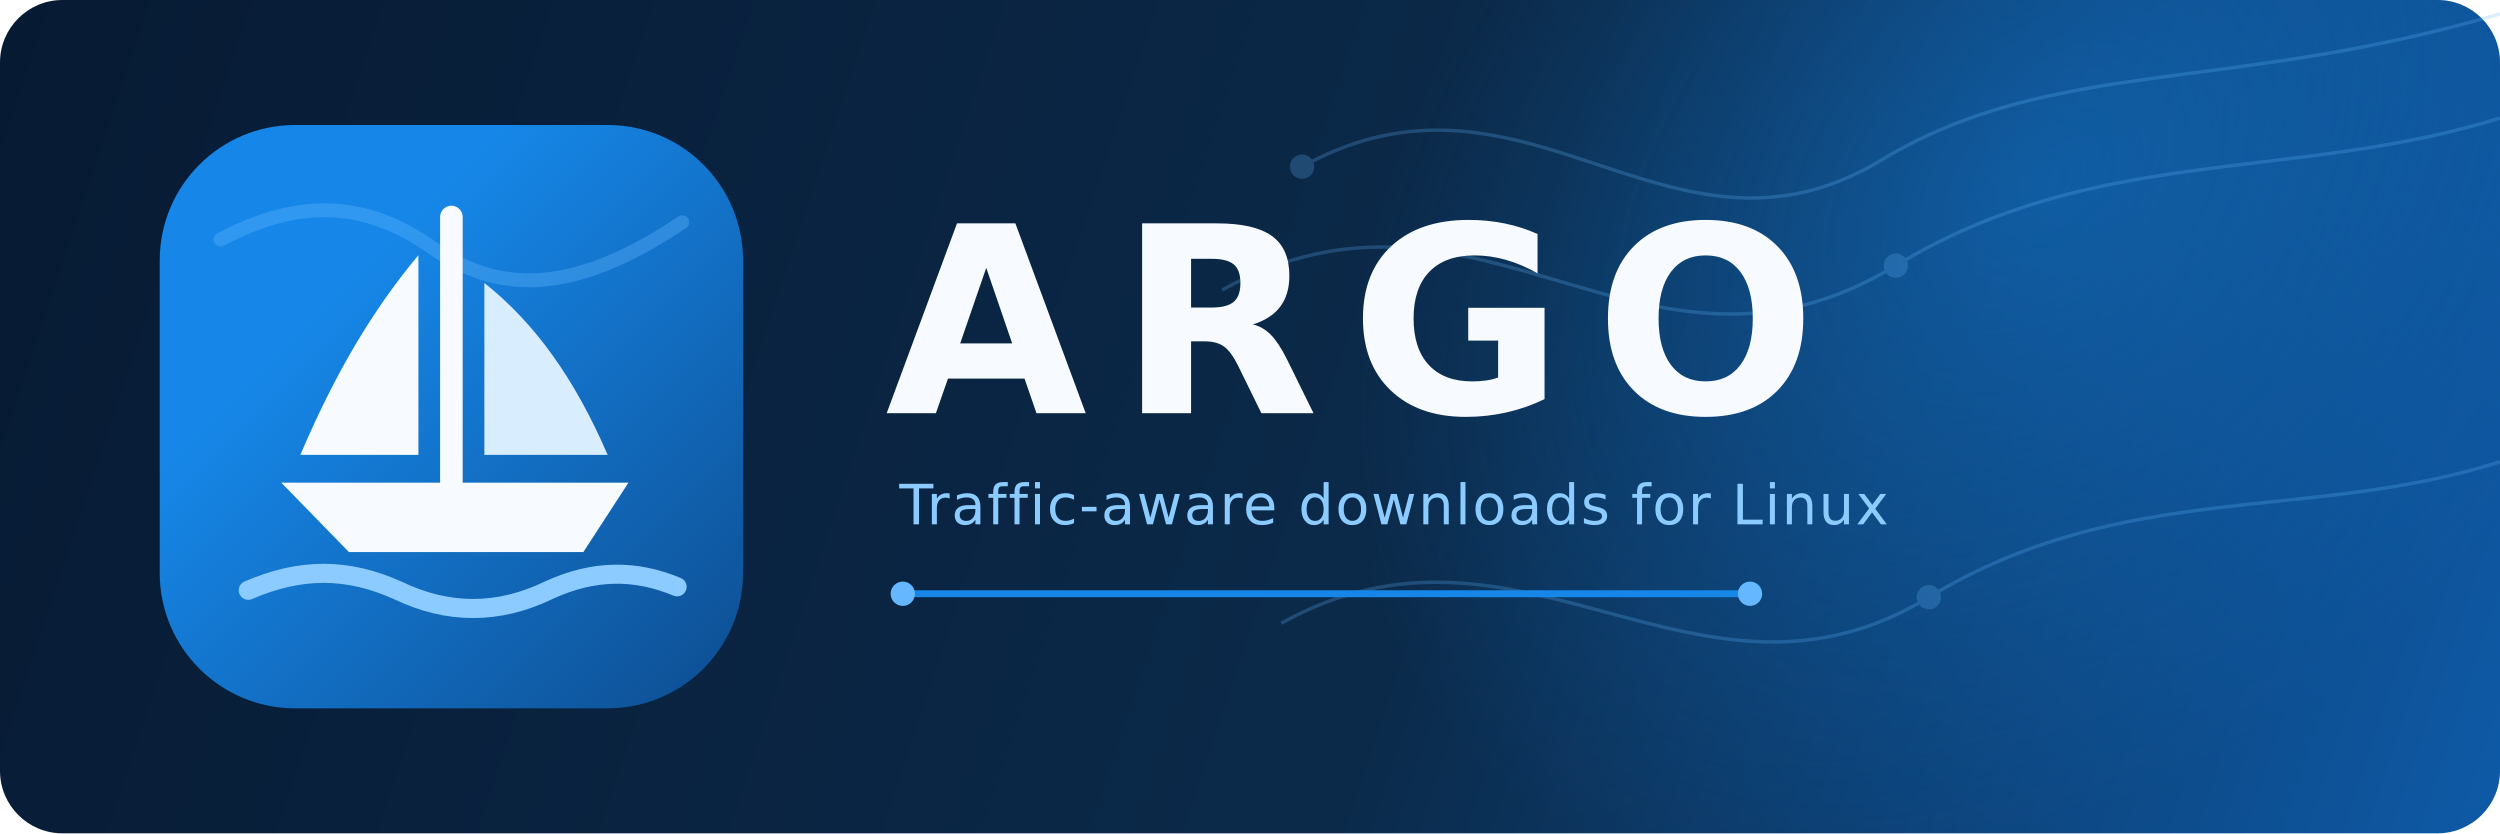
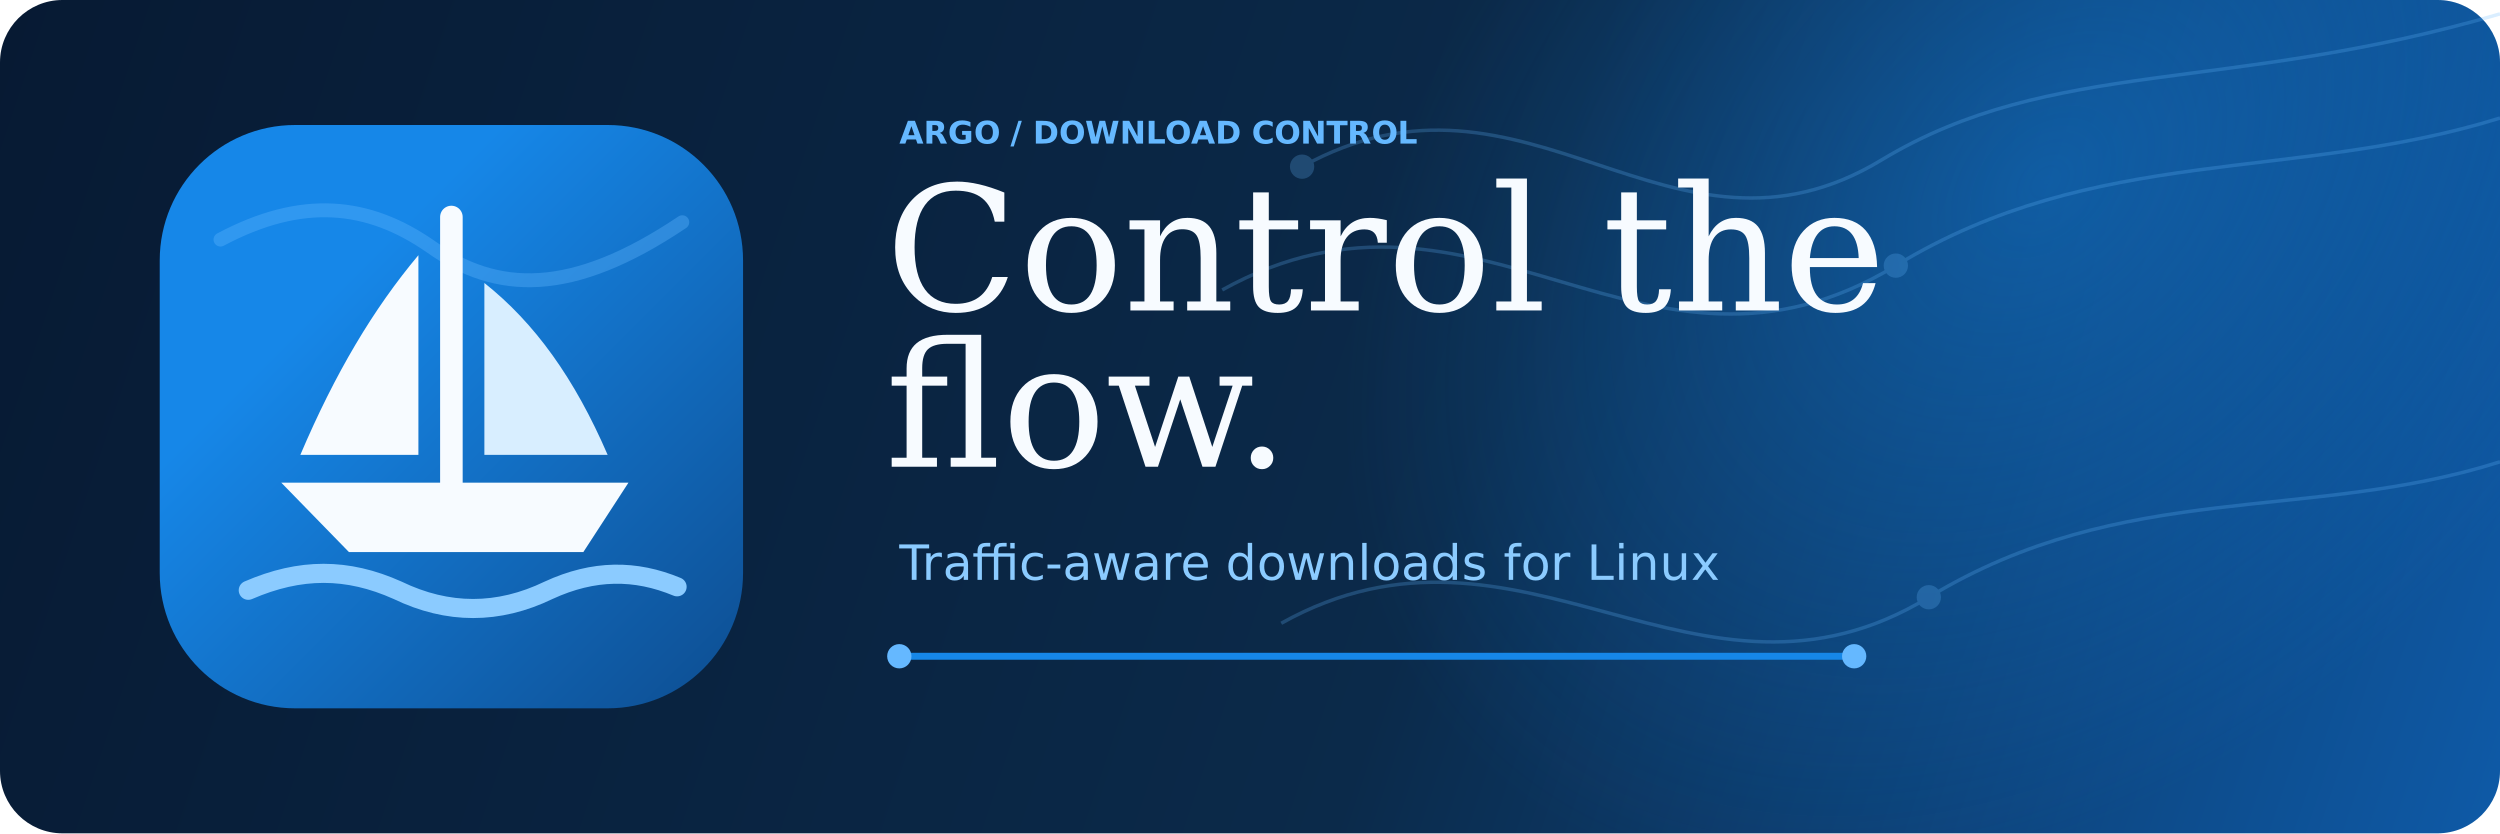
<svg xmlns="http://www.w3.org/2000/svg" width="1440" height="480" viewBox="0 0 1440 480" role="img" aria-labelledby="title description">
  <defs>
    <linearGradient id="argo-banner-background" x1="0" y1="0" x2="1440" y2="480" gradientUnits="userSpaceOnUse">
      <stop stop-color="#071A33" />
      <stop offset=".58" stop-color="#0B2A4A" />
      <stop offset="1" stop-color="#0E5AA7" />
    </linearGradient>
    <linearGradient id="argo-banner-mark" x1="108" y1="88" x2="412" y2="392" gradientUnits="userSpaceOnUse">
      <stop stop-color="#1687E8" />
      <stop offset="1" stop-color="#0B3D78" />
    </linearGradient>
    <radialGradient id="argo-banner-glow" cx="0" cy="0" r="1" gradientTransform="translate(1180 104) rotate(135) scale(470 330)" gradientUnits="userSpaceOnUse">
      <stop stop-color="#1687E8" stop-opacity=".42" />
      <stop offset="1" stop-color="#1687E8" stop-opacity="0" />
    </radialGradient>
+     <g>
+       <g id="banner-label-glyph-0">
+         <path d="M 9.609 -2.391 L 4.328 -2.391 L 3.484 0 L 0.094 0 L 4.953 -13.125 L 8.984 -13.125 L 13.844 0 L 10.438 0 Z M 5.172 -4.828 L 8.766 -4.828 L 6.969 -10.047 Z M 5.172 -4.828 " />
+       </g>
+       <g id="banner-label-glyph-1">
+         <path d="M 6.453 -7.297 C 7.172 -7.297 7.68 -7.426 7.984 -7.688 C 8.297 -7.957 8.453 -8.395 8.453 -9 C 8.453 -9.594 8.297 -10.02 7.984 -10.281 C 7.68 -10.539 7.172 -10.672 6.453 -10.672 L 5.031 -10.672 L 5.031 -7.297 Z M 5.031 -4.969 L 5.031 0 L 1.656 0 L 1.656 -13.125 L 6.828 -13.125 C 8.547 -13.125 9.805 -12.832 10.609 -12.25 C 11.422 -11.664 11.828 -10.75 11.828 -9.5 C 11.828 -8.633 11.617 -7.922 11.203 -7.359 C 10.785 -6.805 10.156 -6.398 9.312 -6.141 C 9.77 -6.035 10.18 -5.797 10.547 -5.422 C 10.91 -5.047 11.281 -4.484 11.656 -3.734 L 13.5 0 L 9.891 0 L 8.297 -3.266 C 7.973 -3.922 7.645 -4.367 7.312 -4.609 C 6.988 -4.848 6.551 -4.969 6 -4.969 Z M 5.031 -4.969 " />
+       </g>
+       <g id="banner-label-glyph-2">
+         <path d="M 13.453 -0.969 C 12.609 -0.562 11.727 -0.254 10.812 -0.047 C 9.906 0.148 8.969 0.25 8 0.25 C 5.82 0.25 4.094 -0.359 2.812 -1.578 C 1.531 -2.797 0.891 -4.453 0.891 -6.547 C 0.891 -8.66 1.539 -10.32 2.844 -11.531 C 4.145 -12.75 5.926 -13.359 8.188 -13.359 C 9.062 -13.359 9.898 -13.273 10.703 -13.109 C 11.504 -12.953 12.258 -12.711 12.969 -12.391 L 12.969 -9.672 C 12.227 -10.086 11.492 -10.395 10.766 -10.594 C 10.047 -10.801 9.328 -10.906 8.609 -10.906 C 7.254 -10.906 6.211 -10.531 5.484 -9.781 C 4.754 -9.031 4.391 -7.953 4.391 -6.547 C 4.391 -5.16 4.738 -4.086 5.438 -3.328 C 6.145 -2.578 7.148 -2.203 8.453 -2.203 C 8.797 -2.203 9.117 -2.223 9.422 -2.266 C 9.723 -2.305 9.992 -2.375 10.234 -2.469 L 10.234 -5.016 L 8.172 -5.016 L 8.172 -7.281 L 13.453 -7.281 Z M 13.453 -0.969 " />
+       </g>
+       <g id="banner-label-glyph-3">
+         <path d="M 7.641 -10.906 C 6.609 -10.906 5.805 -10.523 5.234 -9.766 C 4.672 -9.004 4.391 -7.93 4.391 -6.547 C 4.391 -5.172 4.672 -4.102 5.234 -3.344 C 5.805 -2.582 6.609 -2.203 7.641 -2.203 C 8.68 -2.203 9.484 -2.582 10.047 -3.344 C 10.617 -4.102 10.906 -5.172 10.906 -6.547 C 10.906 -7.93 10.617 -9.004 10.047 -9.766 C 9.484 -10.523 8.68 -10.906 7.641 -10.906 Z M 7.641 -13.359 C 9.754 -13.359 11.406 -12.754 12.594 -11.547 C 13.789 -10.336 14.391 -8.672 14.391 -6.547 C 14.391 -4.422 13.789 -2.754 12.594 -1.547 C 11.406 -0.348 9.754 0.25 7.641 0.25 C 5.535 0.25 3.883 -0.348 2.688 -1.547 C 1.488 -2.754 0.891 -4.422 0.891 -6.547 C 0.891 -8.672 1.488 -10.336 2.688 -11.547 C 3.883 -12.754 5.535 -13.359 7.641 -13.359 Z M 7.641 -13.359 " />
+       </g>
+       <g id="banner-label-glyph-4">
+ </g>
+       <g id="banner-label-glyph-5">
+         <path d="M 4.625 -13.125 L 6.578 -13.125 L 1.938 1.672 L 0 1.672 Z M 4.625 -13.125 " />
+       </g>
+       <g id="banner-label-glyph-6">
+         <path d="M 5.031 -10.562 L 5.031 -2.562 L 6.25 -2.562 C 7.633 -2.562 8.691 -2.898 9.422 -3.578 C 10.148 -4.266 10.516 -5.266 10.516 -6.578 C 10.516 -7.879 10.148 -8.867 9.422 -9.547 C 8.691 -10.223 7.633 -10.562 6.25 -10.562 Z M 1.656 -13.125 L 5.219 -13.125 C 7.207 -13.125 8.691 -12.977 9.672 -12.688 C 10.648 -12.406 11.488 -11.926 12.188 -11.25 C 12.801 -10.656 13.254 -9.973 13.547 -9.203 C 13.848 -8.43 14 -7.555 14 -6.578 C 14 -5.586 13.848 -4.703 13.547 -3.922 C 13.254 -3.148 12.801 -2.469 12.188 -1.875 C 11.477 -1.195 10.629 -0.711 9.641 -0.422 C 8.66 -0.141 7.188 0 5.219 0 L 1.656 0 Z M 1.656 -13.125 " />
+       </g>
+       <g id="banner-label-glyph-7">
+         <path d="M 0.531 -13.125 L 3.781 -13.125 L 6.047 -3.594 L 8.297 -13.125 L 11.562 -13.125 L 13.812 -3.594 L 16.078 -13.125 L 19.297 -13.125 L 16.203 0 L 12.297 0 L 9.922 -9.969 L 7.562 0 L 3.656 0 Z M 0.531 -13.125 " />
+       </g>
+       <g id="banner-label-glyph-8">
+         <path d="M 1.656 -13.125 L 5.438 -13.125 L 10.203 -4.125 L 10.203 -13.125 L 13.406 -13.125 L 13.406 0 L 9.641 0 L 4.859 -9 L 4.859 0 L 1.656 0 Z M 1.656 -13.125 " />
+       </g>
+       <g id="banner-label-glyph-9">
+         <path d="M 1.656 -13.125 L 5.031 -13.125 L 5.031 -2.562 L 10.984 -2.562 L 10.984 0 L 1.656 0 Z M 1.656 -13.125 " />
+       </g>
+       <g id="banner-label-glyph-10">
+         <path d="M 12.062 -0.719 C 11.438 -0.395 10.785 -0.156 10.109 0 C 9.441 0.164 8.738 0.25 8 0.25 C 5.82 0.25 4.094 -0.359 2.812 -1.578 C 1.531 -2.797 0.891 -4.453 0.891 -6.547 C 0.891 -8.641 1.531 -10.297 2.812 -11.516 C 4.094 -12.742 5.82 -13.359 8 -13.359 C 8.738 -13.359 9.441 -13.273 10.109 -13.109 C 10.785 -12.953 11.438 -12.711 12.062 -12.391 L 12.062 -9.672 C 11.438 -10.098 10.816 -10.41 10.203 -10.609 C 9.598 -10.805 8.957 -10.906 8.281 -10.906 C 7.07 -10.906 6.117 -10.52 5.422 -9.75 C 4.734 -8.977 4.391 -7.91 4.391 -6.547 C 4.391 -5.191 4.734 -4.129 5.422 -3.359 C 6.117 -2.586 7.07 -2.203 8.281 -2.203 C 8.957 -2.203 9.598 -2.301 10.203 -2.5 C 10.816 -2.695 11.438 -3.008 12.062 -3.438 Z M 12.062 -0.719 " />
+       </g>
+       <g id="banner-label-glyph-11">
+         <path d="M 0.094 -13.125 L 12.188 -13.125 L 12.188 -10.562 L 7.828 -10.562 L 7.828 0 L 4.453 0 L 4.453 -10.562 L 0.094 -10.562 Z M 0.094 -13.125 " />
+       </g>
+     </g>
+     <g>
+       <g id="banner-control-glyph-0">
+         <path d="M 70.516 -19.281 C 68.359 -12.477 64.75 -7.328 59.688 -3.828 C 54.625 -0.328 48.223 1.422 40.484 1.422 C 35.723 1.422 31.305 0.609 27.234 -1.016 C 23.172 -2.648 19.562 -5.047 16.406 -8.203 C 12.758 -11.848 10.047 -15.988 8.266 -20.625 C 6.492 -25.27 5.609 -30.52 5.609 -36.375 C 5.609 -47.707 8.879 -56.848 15.422 -63.797 C 21.973 -70.742 30.602 -74.219 41.312 -74.219 C 45.281 -74.219 49.508 -73.695 54 -72.656 C 58.5 -71.613 63.332 -70.035 68.5 -67.922 L 68.5 -51.125 L 62.984 -51.125 C 61.785 -57.238 59.367 -61.742 55.734 -64.641 C 52.109 -67.547 47.023 -69 40.484 -69 C 32.703 -69 26.805 -66.238 22.797 -60.719 C 18.797 -55.195 16.797 -47.082 16.797 -36.375 C 16.797 -25.695 18.797 -17.598 22.797 -12.078 C 26.805 -6.566 32.703 -3.812 40.484 -3.812 C 45.922 -3.812 50.395 -5.102 53.906 -7.688 C 57.426 -10.281 59.969 -14.145 61.531 -19.281 Z M 70.516 -19.281 " />
+       </g>
+       <g id="banner-control-glyph-1">
+         <path d="M 30.078 -3.422 C 34.898 -3.422 38.535 -5.32 40.984 -9.125 C 43.441 -12.938 44.672 -18.555 44.672 -25.984 C 44.672 -33.398 43.441 -39.004 40.984 -42.797 C 38.535 -46.586 34.898 -48.484 30.078 -48.484 C 25.266 -48.484 21.629 -46.586 19.172 -42.797 C 16.711 -39.004 15.484 -33.398 15.484 -25.984 C 15.484 -18.555 16.719 -12.938 19.188 -9.125 C 21.664 -5.32 25.297 -3.422 30.078 -3.422 Z M 30.078 1.422 C 22.523 1.422 16.453 -1.078 11.859 -6.078 C 7.273 -11.078 4.984 -17.711 4.984 -25.984 C 4.984 -34.242 7.27 -40.863 11.844 -45.844 C 16.414 -50.832 22.492 -53.328 30.078 -53.328 C 37.66 -53.328 43.738 -50.832 48.312 -45.844 C 52.883 -40.863 55.172 -34.242 55.172 -25.984 C 55.172 -17.711 52.883 -11.078 48.312 -6.078 C 43.738 -1.078 37.66 1.422 30.078 1.422 Z M 30.078 1.422 " />
+       </g>
+       <g id="banner-control-glyph-2">
+         <path d="M 4.109 0 L 4.109 -5.172 L 12.203 -5.172 L 12.203 -46.688 L 3.609 -46.688 L 3.609 -51.906 L 21.188 -51.906 L 21.188 -42.672 C 22.852 -46.191 25.008 -48.848 27.656 -50.641 C 30.312 -52.43 33.398 -53.328 36.922 -53.328 C 42.648 -53.328 46.863 -51.68 49.562 -48.391 C 52.258 -45.098 53.609 -39.973 53.609 -33.016 L 53.609 -5.172 L 61.625 -5.172 L 61.625 0 L 36.812 0 L 36.812 -5.172 L 44.578 -5.172 L 44.578 -30.172 C 44.578 -36.523 43.797 -40.879 42.234 -43.234 C 40.672 -45.598 37.922 -46.781 33.984 -46.781 C 29.816 -46.781 26.641 -45.254 24.453 -42.203 C 22.273 -39.16 21.188 -34.727 21.188 -28.906 L 21.188 -5.172 L 29 -5.172 L 29 0 Z M 4.109 0 " />
+       </g>
+       <g id="banner-control-glyph-3">
+         <path d="M 10.797 -46.688 L 2.875 -46.688 L 2.875 -51.906 L 10.797 -51.906 L 10.797 -68.016 L 19.828 -68.016 L 19.828 -51.906 L 36.719 -51.906 L 36.719 -46.688 L 19.828 -46.688 L 19.828 -13.719 C 19.828 -9.32 20.25 -6.504 21.094 -5.266 C 21.938 -4.035 23.5 -3.422 25.781 -3.422 C 28.125 -3.422 29.832 -4.109 30.906 -5.484 C 31.977 -6.867 32.551 -9.109 32.625 -12.203 L 39.406 -12.203 C 39.145 -7.484 37.859 -4.031 35.547 -1.844 C 33.234 0.332 29.719 1.422 25 1.422 C 19.82 1.422 16.16 0.273 14.016 -2.016 C 11.867 -4.316 10.797 -8.219 10.797 -13.719 Z M 10.797 -46.688 " />
+       </g>
+       <g id="banner-control-glyph-4">
+         <path d="M 47.797 -52 L 47.797 -39.016 L 42.625 -39.016 C 42.469 -41.586 41.754 -43.508 40.484 -44.781 C 39.211 -46.051 37.352 -46.688 34.906 -46.688 C 30.477 -46.688 27.082 -45.156 24.719 -42.094 C 22.363 -39.031 21.188 -34.633 21.188 -28.906 L 21.188 -5.172 L 31.594 -5.172 L 31.594 0 L 4.109 0 L 4.109 -5.172 L 12.203 -5.172 L 12.203 -46.781 L 3.609 -46.781 L 3.609 -51.906 L 21.188 -51.906 L 21.188 -42.672 C 22.945 -46.285 25.207 -48.961 27.969 -50.703 C 30.738 -52.453 34.113 -53.328 38.094 -53.328 C 39.551 -53.328 41.086 -53.211 42.703 -52.984 C 44.316 -52.754 46.016 -52.426 47.797 -52 Z M 47.797 -52 " />
+       </g>
+       <g id="banner-control-glyph-5">
+         <path d="M 20.516 -5.172 L 29 -5.172 L 29 0 L 2.875 0 L 2.875 -5.172 L 11.531 -5.172 L 11.531 -70.797 L 2.875 -70.797 L 2.875 -75.984 L 20.516 -75.984 Z M 20.516 -5.172 " />
+       </g>
+       <g id="banner-control-glyph-6">
+ </g>
+       <g id="banner-control-glyph-7">
+         <path d="M 4.109 0 L 4.109 -5.172 L 12.203 -5.172 L 12.203 -70.797 L 3.609 -70.797 L 3.609 -75.984 L 21.188 -75.984 L 21.188 -42.672 C 22.852 -46.191 25.008 -48.848 27.656 -50.641 C 30.312 -52.43 33.398 -53.328 36.922 -53.328 C 42.648 -53.328 46.863 -51.68 49.562 -48.391 C 52.258 -45.098 53.609 -39.973 53.609 -33.016 L 53.609 -5.172 L 61.625 -5.172 L 61.625 0 L 36.812 0 L 36.812 -5.172 L 44.578 -5.172 L 44.578 -30.172 C 44.578 -36.523 43.801 -40.863 42.25 -43.188 C 40.707 -45.52 37.953 -46.688 33.984 -46.688 C 29.816 -46.688 26.641 -45.172 24.453 -42.141 C 22.273 -39.109 21.188 -34.695 21.188 -28.906 L 21.188 -5.172 L 29 -5.172 L 29 0 Z M 4.109 0 " />
+       </g>
+       <g id="banner-control-glyph-8">
+         <path d="M 54.203 -25 L 15.484 -25 L 15.484 -24.609 C 15.484 -17.609 16.801 -12.328 19.438 -8.766 C 22.07 -5.203 25.961 -3.422 31.109 -3.422 C 35.047 -3.422 38.273 -4.453 40.797 -6.516 C 43.316 -8.586 45.082 -11.656 46.094 -15.719 L 53.328 -15.719 C 51.891 -10.02 49.238 -5.738 45.375 -2.875 C 41.52 -0.008 36.453 1.422 30.172 1.422 C 22.586 1.422 16.492 -1.078 11.891 -6.078 C 7.285 -11.078 4.984 -17.711 4.984 -25.984 C 4.984 -34.18 7.242 -40.785 11.766 -45.797 C 16.297 -50.816 22.238 -53.328 29.594 -53.328 C 37.438 -53.328 43.457 -50.906 47.656 -46.062 C 51.852 -41.227 54.035 -34.207 54.203 -25 Z M 43.609 -30.172 C 43.41 -36.234 42.129 -40.801 39.766 -43.875 C 37.41 -46.945 34.02 -48.484 29.594 -48.484 C 25.457 -48.484 22.203 -46.938 19.828 -43.844 C 17.453 -40.75 16.004 -36.191 15.484 -30.172 Z M 43.609 -30.172 " />
+       </g>
+     </g>
+     <g>
+       <g id="banner-flow-glyph-0">
+         <path d="M 35.797 -75.984 L 55.172 -75.984 L 55.172 -5.172 L 63.719 -5.172 L 63.719 0 L 37.594 0 L 37.594 -5.172 L 46.188 -5.172 L 46.188 -70.797 L 35.688 -70.797 C 30.383 -70.797 26.641 -69.738 24.453 -67.625 C 22.273 -65.508 21.188 -61.895 21.188 -56.781 L 21.188 -51.906 L 35.594 -51.906 L 35.594 -46.688 L 21.188 -46.688 L 21.188 -5.172 L 29.688 -5.172 L 29.688 0 L 3.609 0 L 3.609 -5.172 L 12.203 -5.172 L 12.203 -46.688 L 3.609 -46.688 L 3.609 -51.906 L 12.203 -51.906 L 12.203 -56.594 C 12.203 -63.133 14.145 -68 18.031 -71.188 C 21.926 -74.383 27.848 -75.984 35.797 -75.984 Z M 35.797 -75.984 " />
+       </g>
+       <g id="banner-flow-glyph-1">
+         <path d="M 30.078 -3.422 C 34.898 -3.422 38.535 -5.32 40.984 -9.125 C 43.441 -12.938 44.672 -18.555 44.672 -25.984 C 44.672 -33.398 43.441 -39.004 40.984 -42.797 C 38.535 -46.586 34.898 -48.484 30.078 -48.484 C 25.266 -48.484 21.629 -46.586 19.172 -42.797 C 16.711 -39.004 15.484 -33.398 15.484 -25.984 C 15.484 -18.555 16.719 -12.938 19.188 -9.125 C 21.664 -5.32 25.297 -3.422 30.078 -3.422 Z M 30.078 1.422 C 22.523 1.422 16.453 -1.078 11.859 -6.078 C 7.273 -11.078 4.984 -17.711 4.984 -25.984 C 4.984 -34.242 7.27 -40.863 11.844 -45.844 C 16.414 -50.832 22.492 -53.328 30.078 -53.328 C 37.66 -53.328 43.738 -50.832 48.312 -45.844 C 52.883 -40.863 55.172 -34.242 55.172 -25.984 C 55.172 -17.711 52.883 -11.078 48.312 -6.078 C 43.738 -1.078 37.66 1.422 30.078 1.422 Z M 30.078 1.422 " />
+       </g>
+       <g id="banner-flow-glyph-2">
+         <path d="M 48 -51.906 L 61.281 -11.375 L 73 -46.688 L 65.484 -46.688 L 65.484 -51.906 L 84.281 -51.906 L 84.281 -46.688 L 78.516 -46.688 L 63.094 0 L 55.609 0 L 42.828 -38.812 L 29.984 0 L 22.797 0 L 7.422 -46.688 L 1.609 -46.688 L 1.609 -51.906 L 25.094 -51.906 L 25.094 -46.688 L 16.703 -46.688 L 28.328 -11.375 L 41.703 -51.906 Z M 48 -51.906 " />
+       </g>
+       <g id="banner-flow-glyph-3">
+         <path d="M 9.422 -5.078 C 9.422 -6.898 10.039 -8.445 11.281 -9.719 C 12.52 -10.988 14.066 -11.625 15.922 -11.625 C 17.711 -11.625 19.238 -10.988 20.5 -9.719 C 21.77 -8.445 22.406 -6.898 22.406 -5.078 C 22.406 -3.285 21.77 -1.754 20.5 -0.484 C 19.238 0.785 17.711 1.422 15.922 1.422 C 14.066 1.422 12.52 0.797 11.281 -0.453 C 10.039 -1.711 9.422 -3.254 9.422 -5.078 Z M 9.422 -5.078 " />
+       </g>
+     </g>
+     <g>
+       <g id="banner-tagline-glyph-0">
+         <path d="M -0.078 -20.406 L 17.188 -20.406 L 17.188 -18.094 L 9.938 -18.094 L 9.938 0 L 7.172 0 L 7.172 -18.094 L -0.078 -18.094 Z M -0.078 -20.406 " />
+       </g>
+       <g id="banner-tagline-glyph-1">
+         <path d="M 11.516 -12.969 C 11.234 -13.125 10.926 -13.238 10.594 -13.312 C 10.258 -13.395 9.891 -13.438 9.484 -13.438 C 8.066 -13.438 6.977 -12.973 6.219 -12.047 C 5.457 -11.129 5.078 -9.801 5.078 -8.062 L 5.078 0 L 2.547 0 L 2.547 -15.312 L 5.078 -15.312 L 5.078 -12.938 C 5.598 -13.863 6.281 -14.551 7.125 -15 C 7.977 -15.457 9.016 -15.688 10.234 -15.688 C 10.398 -15.688 10.586 -15.672 10.797 -15.641 C 11.004 -15.617 11.238 -15.586 11.5 -15.547 Z M 11.516 -12.969 " />
+       </g>
+       <g id="banner-tagline-glyph-2">
+         <path d="M 9.594 -7.703 C 7.562 -7.703 6.156 -7.469 5.375 -7 C 4.594 -6.531 4.203 -5.738 4.203 -4.625 C 4.203 -3.727 4.492 -3.016 5.078 -2.484 C 5.672 -1.961 6.473 -1.703 7.484 -1.703 C 8.879 -1.703 9.992 -2.195 10.828 -3.188 C 11.672 -4.176 12.094 -5.492 12.094 -7.141 L 12.094 -7.703 Z M 14.609 -8.734 L 14.609 0 L 12.094 0 L 12.094 -2.328 C 11.52 -1.398 10.805 -0.711 9.953 -0.266 C 9.098 0.172 8.051 0.391 6.812 0.391 C 5.238 0.391 3.988 -0.047 3.062 -0.922 C 2.145 -1.805 1.688 -2.984 1.688 -4.453 C 1.688 -6.18 2.258 -7.484 3.406 -8.359 C 4.562 -9.234 6.285 -9.672 8.578 -9.672 L 12.094 -9.672 L 12.094 -9.906 C 12.094 -11.07 11.711 -11.969 10.953 -12.594 C 10.191 -13.227 9.125 -13.547 7.75 -13.547 C 6.875 -13.547 6.02 -13.441 5.188 -13.234 C 4.363 -13.023 3.566 -12.711 2.797 -12.297 L 2.797 -14.609 C 3.723 -14.973 4.617 -15.242 5.484 -15.422 C 6.348 -15.598 7.191 -15.688 8.016 -15.688 C 10.223 -15.688 11.875 -15.109 12.969 -13.953 C 14.062 -12.805 14.609 -11.066 14.609 -8.734 Z M 14.609 -8.734 " />
+       </g>
+       <g id="banner-tagline-glyph-3">
+         <path d="M 10.391 -21.281 L 10.391 -19.188 L 7.984 -19.188 C 7.078 -19.188 6.445 -19.004 6.094 -18.641 C 5.75 -18.273 5.578 -17.617 5.578 -16.672 L 5.578 -15.312 L 12.484 -15.312 L 12.484 -16.375 C 12.484 -18.082 12.879 -19.32 13.672 -20.094 C 13.93 -20.352 14.238 -20.566 14.594 -20.734 C 15.301 -21.098 16.254 -21.281 17.453 -21.281 L 19.828 -21.281 L 19.828 -19.188 L 17.422 -19.188 C 16.516 -19.188 15.883 -19.004 15.531 -18.641 C 15.188 -18.273 15.016 -17.617 15.016 -16.672 L 15.016 -15.312 L 24.453 -15.312 L 24.453 0 L 21.922 0 L 21.922 -13.359 L 15.016 -13.359 L 15.016 0 L 12.484 0 L 12.484 -13.359 L 5.578 -13.359 L 5.578 0 L 3.047 0 L 3.047 -13.359 L 0.641 -13.359 L 0.641 -15.312 L 3.047 -15.312 L 3.047 -16.375 C 3.047 -18.082 3.441 -19.328 4.234 -20.109 C 5.023 -20.891 6.285 -21.281 8.016 -21.281 Z M 21.922 -21.25 L 24.453 -21.25 L 24.453 -18.062 L 21.922 -18.062 Z M 21.922 -21.25 " />
+       </g>
+       <g id="banner-tagline-glyph-4">
+         <path d="M 13.656 -14.719 L 13.656 -12.375 C 12.945 -12.77 12.234 -13.062 11.516 -13.25 C 10.805 -13.445 10.086 -13.547 9.359 -13.547 C 7.723 -13.547 6.453 -13.031 5.547 -12 C 4.648 -10.969 4.203 -9.516 4.203 -7.641 C 4.203 -5.773 4.648 -4.32 5.547 -3.281 C 6.453 -2.25 7.723 -1.734 9.359 -1.734 C 10.086 -1.734 10.805 -1.832 11.516 -2.031 C 12.234 -2.227 12.945 -2.52 13.656 -2.906 L 13.656 -0.594 C 12.957 -0.258 12.227 -0.016 11.469 0.141 C 10.719 0.305 9.922 0.391 9.078 0.391 C 6.773 0.391 4.941 -0.332 3.578 -1.781 C 2.223 -3.227 1.547 -5.18 1.547 -7.641 C 1.547 -10.141 2.227 -12.102 3.594 -13.531 C 4.969 -14.969 6.852 -15.688 9.25 -15.688 C 10.02 -15.688 10.773 -15.602 11.516 -15.438 C 12.254 -15.281 12.969 -15.039 13.656 -14.719 Z M 13.656 -14.719 " />
+       </g>
+       <g id="banner-tagline-glyph-5">
+         <path d="M 1.375 -8.797 L 8.734 -8.797 L 8.734 -6.547 L 1.375 -6.547 Z M 1.375 -8.797 " />
+       </g>
+       <g id="banner-tagline-glyph-6">
+         <path d="M 1.172 -15.312 L 3.688 -15.312 L 6.844 -3.359 L 9.969 -15.312 L 12.938 -15.312 L 16.078 -3.359 L 19.203 -15.312 L 21.719 -15.312 L 17.719 0 L 14.75 0 L 11.453 -12.547 L 8.156 0 L 5.188 0 Z M 1.172 -15.312 " />
+       </g>
+       <g id="banner-tagline-glyph-7">
+         <path d="M 15.734 -8.281 L 15.734 -7.062 L 4.172 -7.062 C 4.273 -5.32 4.797 -4 5.734 -3.094 C 6.672 -2.188 7.973 -1.734 9.641 -1.734 C 10.609 -1.734 11.547 -1.852 12.453 -2.094 C 13.359 -2.332 14.258 -2.688 15.156 -3.156 L 15.156 -0.781 C 14.25 -0.395 13.32 -0.102 12.375 0.094 C 11.426 0.289 10.461 0.391 9.484 0.391 C 7.047 0.391 5.113 -0.316 3.688 -1.734 C 2.258 -3.16 1.547 -5.082 1.547 -7.5 C 1.547 -10.008 2.223 -12 3.578 -13.469 C 4.93 -14.945 6.754 -15.688 9.047 -15.688 C 11.109 -15.688 12.738 -15.02 13.938 -13.688 C 15.133 -12.363 15.734 -10.562 15.734 -8.281 Z M 13.219 -9.031 C 13.195 -10.406 12.812 -11.5 12.062 -12.312 C 11.312 -13.133 10.316 -13.547 9.078 -13.547 C 7.672 -13.547 6.547 -13.148 5.703 -12.359 C 4.859 -11.566 4.375 -10.453 4.25 -9.016 Z M 13.219 -9.031 " />
+       </g>
+       <g id="banner-tagline-glyph-8">
+ </g>
+       <g id="banner-tagline-glyph-9">
+         <path d="M 12.719 -12.984 L 12.719 -21.281 L 15.234 -21.281 L 15.234 0 L 12.719 0 L 12.719 -2.297 C 12.188 -1.391 11.516 -0.711 10.703 -0.266 C 9.898 0.172 8.938 0.391 7.812 0.391 C 5.957 0.391 4.445 -0.344 3.281 -1.812 C 2.125 -3.289 1.547 -5.234 1.547 -7.641 C 1.547 -10.047 2.125 -11.988 3.281 -13.469 C 4.445 -14.945 5.957 -15.688 7.812 -15.688 C 8.938 -15.688 9.898 -15.461 10.703 -15.016 C 11.516 -14.578 12.188 -13.898 12.719 -12.984 Z M 4.141 -7.641 C 4.141 -5.797 4.52 -4.344 5.281 -3.281 C 6.039 -2.227 7.086 -1.703 8.422 -1.703 C 9.754 -1.703 10.801 -2.227 11.562 -3.281 C 12.332 -4.344 12.719 -5.797 12.719 -7.641 C 12.719 -9.492 12.332 -10.945 11.562 -12 C 10.801 -13.051 9.754 -13.578 8.422 -13.578 C 7.086 -13.578 6.039 -13.051 5.281 -12 C 4.52 -10.945 4.141 -9.492 4.141 -7.641 Z M 4.141 -7.641 " />
+       </g>
+       <g id="banner-tagline-glyph-10">
+         <path d="M 8.578 -13.547 C 7.223 -13.547 6.156 -13.02 5.375 -11.969 C 4.594 -10.914 4.203 -9.473 4.203 -7.641 C 4.203 -5.805 4.586 -4.363 5.359 -3.312 C 6.141 -2.258 7.211 -1.734 8.578 -1.734 C 9.91 -1.734 10.969 -2.258 11.75 -3.312 C 12.539 -4.375 12.938 -5.816 12.938 -7.641 C 12.938 -9.453 12.539 -10.891 11.75 -11.953 C 10.969 -13.016 9.91 -13.547 8.578 -13.547 Z M 8.578 -15.688 C 10.766 -15.688 12.477 -14.973 13.719 -13.547 C 14.969 -12.129 15.594 -10.16 15.594 -7.641 C 15.594 -5.141 14.969 -3.176 13.719 -1.75 C 12.477 -0.32 10.766 0.391 8.578 0.391 C 6.379 0.391 4.656 -0.32 3.406 -1.75 C 2.164 -3.176 1.547 -5.141 1.547 -7.641 C 1.547 -10.16 2.164 -12.129 3.406 -13.547 C 4.656 -14.973 6.379 -15.688 8.578 -15.688 Z M 8.578 -15.688 " />
+       </g>
+       <g id="banner-tagline-glyph-11">
+         <path d="M 15.375 -9.25 L 15.375 0 L 12.859 0 L 12.859 -9.156 C 12.859 -10.602 12.57 -11.688 12 -12.406 C 11.438 -13.133 10.594 -13.5 9.469 -13.5 C 8.102 -13.5 7.031 -13.062 6.25 -12.188 C 5.469 -11.32 5.078 -10.145 5.078 -8.656 L 5.078 0 L 2.547 0 L 2.547 -15.312 L 5.078 -15.312 L 5.078 -12.938 C 5.672 -13.852 6.375 -14.539 7.188 -15 C 8.008 -15.457 8.953 -15.688 10.016 -15.688 C 11.773 -15.688 13.109 -15.141 14.016 -14.047 C 14.922 -12.961 15.375 -11.363 15.375 -9.25 Z M 15.375 -9.25 " />
+       </g>
+       <g id="banner-tagline-glyph-12">
+         <path d="M 2.641 -21.281 L 5.156 -21.281 L 5.156 0 L 2.641 0 Z M 2.641 -21.281 " />
+       </g>
+       <g id="banner-tagline-glyph-13">
+         <path d="M 12.406 -14.859 L 12.406 -12.484 C 11.688 -12.848 10.941 -13.117 10.172 -13.297 C 9.41 -13.484 8.625 -13.578 7.812 -13.578 C 6.562 -13.578 5.625 -13.383 5 -13 C 4.375 -12.613 4.062 -12.039 4.062 -11.281 C 4.062 -10.695 4.285 -10.238 4.734 -9.906 C 5.18 -9.57 6.078 -9.254 7.422 -8.953 L 8.281 -8.766 C 10.07 -8.379 11.344 -7.836 12.094 -7.141 C 12.844 -6.441 13.219 -5.469 13.219 -4.219 C 13.219 -2.801 12.656 -1.676 11.531 -0.844 C 10.406 -0.02 8.859 0.391 6.891 0.391 C 6.066 0.391 5.211 0.312 4.328 0.156 C 3.441 0 2.504 -0.238 1.516 -0.562 L 1.516 -3.156 C 2.441 -2.676 3.359 -2.312 4.266 -2.062 C 5.172 -1.82 6.066 -1.703 6.953 -1.703 C 8.129 -1.703 9.035 -1.906 9.672 -2.312 C 10.316 -2.719 10.641 -3.289 10.641 -4.031 C 10.641 -4.719 10.406 -5.242 9.938 -5.609 C 9.477 -5.973 8.473 -6.32 6.922 -6.656 L 6.047 -6.859 C 4.484 -7.191 3.352 -7.695 2.656 -8.375 C 1.969 -9.051 1.625 -9.984 1.625 -11.172 C 1.625 -12.609 2.133 -13.719 3.156 -14.5 C 4.176 -15.289 5.625 -15.688 7.5 -15.688 C 8.438 -15.688 9.312 -15.613 10.125 -15.469 C 10.945 -15.332 11.707 -15.129 12.406 -14.859 Z M 12.406 -14.859 " />
+       </g>
+       <g id="banner-tagline-glyph-14">
+         <path d="M 10.391 -21.281 L 10.391 -19.188 L 7.984 -19.188 C 7.078 -19.188 6.445 -19.004 6.094 -18.641 C 5.75 -18.273 5.578 -17.617 5.578 -16.672 L 5.578 -15.312 L 9.719 -15.312 L 9.719 -13.359 L 5.578 -13.359 L 5.578 0 L 3.047 0 L 3.047 -13.359 L 0.641 -13.359 L 0.641 -15.312 L 3.047 -15.312 L 3.047 -16.375 C 3.047 -18.082 3.441 -19.328 4.234 -20.109 C 5.023 -20.891 6.285 -21.281 8.016 -21.281 Z M 10.391 -21.281 " />
+       </g>
+       <g id="banner-tagline-glyph-15">
+         <path d="M 2.75 -20.406 L 5.516 -20.406 L 5.516 -2.328 L 15.453 -2.328 L 15.453 0 L 2.75 0 Z M 2.75 -20.406 " />
+       </g>
+       <g id="banner-tagline-glyph-16">
+         <path d="M 2.641 -15.312 L 5.156 -15.312 L 5.156 0 L 2.641 0 Z M 2.641 -21.281 L 5.156 -21.281 L 5.156 -18.094 L 2.641 -18.094 Z M 2.641 -21.281 " />
+       </g>
+       <g id="banner-tagline-glyph-17">
+         <path d="M 2.375 -6.047 L 2.375 -15.312 L 4.891 -15.312 L 4.891 -6.141 C 4.891 -4.691 5.172 -3.602 5.734 -2.875 C 6.305 -2.156 7.156 -1.797 8.281 -1.797 C 9.645 -1.797 10.719 -2.227 11.5 -3.094 C 12.289 -3.957 12.688 -5.133 12.688 -6.625 L 12.688 -15.312 L 15.203 -15.312 L 15.203 0 L 12.688 0 L 12.688 -2.359 C 12.07 -1.422 11.363 -0.727 10.562 -0.281 C 9.758 0.164 8.82 0.391 7.75 0.391 C 5.988 0.391 4.648 -0.156 3.734 -1.25 C 2.828 -2.344 2.375 -3.941 2.375 -6.047 Z M 8.703 -15.688 Z M 8.703 -15.688 " />
+       </g>
+       <g id="banner-tagline-glyph-18">
+         <path d="M 15.375 -15.312 L 9.828 -7.859 L 15.656 0 L 12.688 0 L 8.234 -6.016 L 3.781 0 L 0.812 0 L 6.75 -8.016 L 1.312 -15.312 L 4.281 -15.312 L 8.344 -9.859 L 12.406 -15.312 Z M 15.375 -15.312 " />
+       </g>
+     </g>
  </defs>
  <rect width="1440" height="480" rx="36" fill="url(#argo-banner-background)" />
  <rect width="1440" height="480" rx="36" fill="url(#argo-banner-glow)" />
  <g opacity=".24" fill="none" stroke="#65B8FF" stroke-width="2">
    <path d="M750 96C880 24 962 166 1084 92C1182 33 1283 54 1440 8" />
    <path d="M704 167C852 85 947 241 1092 153C1207 83 1321 105 1440 68" />
    <path d="M738 359C876 282 978 425 1111 344C1223 276 1330 301 1440 266" />
    <circle cx="750" cy="96" r="7" fill="#65B8FF" stroke="none" />
    <circle cx="1092" cy="153" r="7" fill="#65B8FF" stroke="none" />
    <circle cx="1111" cy="344" r="7" fill="#65B8FF" stroke="none" />
  </g>
  <g transform="translate(92 72)">
    <rect width="336" height="336" rx="78" fill="url(#argo-banner-mark)" />
    <path d="M35 66C82 41 120 45 156 70C194 97 237 99 301 56" fill="none" stroke="#65B8FF" stroke-width="8" stroke-linecap="round" opacity=".34" />
    <path d="M168 53V209" fill="none" stroke="#F7FBFF" stroke-width="13" stroke-linecap="round" />
    <path d="M149 75V190H81C101 143 123 106 149 75Z" fill="#F7FBFF" />
    <path d="M187 91V190H258C239 146 216 114 187 91Z" fill="#D8EEFF" />
    <path d="M70 206H270L244 246H109L70 206Z" fill="#F7FBFF" />
    <path d="M51 268C81 255 108 255 137 268C166 282 195 282 224 268C250 256 274 256 298 266" fill="none" stroke="#8BCBFF" stroke-width="11" stroke-linecap="round" />
  </g>
-   <text x="510" y="238" fill="#F7FBFF" font-family="DejaVu Sans, Liberation Sans, Arial, sans-serif" font-size="150" font-weight="700" letter-spacing="18">ARGO</text>
-   <text x="518" y="302" fill="#8BCBFF" font-family="DejaVu Sans, Liberation Sans, Arial, sans-serif" font-size="32" font-weight="500" letter-spacing="1">Traffic-aware downloads for Linux</text>
-   <path d="M520 342H1008" stroke="#1687E8" stroke-width="4" stroke-linecap="round" />
-   <circle cx="520" cy="342" r="7" fill="#65B8FF" />
-   <circle cx="1008" cy="342" r="7" fill="#65B8FF" />
+   <g transform="translate(508 56)">
+     <g fill="#65B8FF" fill-opacity="1">
+       <use href="#banner-label-glyph-0" x="10" y="26.708" />
+       <use href="#banner-label-glyph-1" x="24" y="26.708" />
+       <use href="#banner-label-glyph-2" x="38" y="26.708" />
+       <use href="#banner-label-glyph-3" x="53" y="26.708" />
+       <use href="#banner-label-glyph-4" x="68" y="26.708" />
+       <use href="#banner-label-glyph-5" x="74" y="26.708" />
+       <use href="#banner-label-glyph-4" x="81" y="26.708" />
+       <use href="#banner-label-glyph-6" x="87" y="26.708" />
+       <use href="#banner-label-glyph-3" x="102" y="26.708" />
+       <use href="#banner-label-glyph-7" x="117" y="26.708" />
+       <use href="#banner-label-glyph-8" x="137" y="26.708" />
+       <use href="#banner-label-glyph-9" x="152" y="26.708" />
+       <use href="#banner-label-glyph-3" x="163" y="26.708" />
+       <use href="#banner-label-glyph-0" x="178" y="26.708" />
+       <use href="#banner-label-glyph-6" x="192" y="26.708" />
+       <use href="#banner-label-glyph-4" x="207" y="26.708" />
+       <use href="#banner-label-glyph-10" x="213" y="26.708" />
+       <use href="#banner-label-glyph-3" x="226" y="26.708" />
+       <use href="#banner-label-glyph-8" x="241" y="26.708" />
+       <use href="#banner-label-glyph-11" x="256" y="26.708" />
+       <use href="#banner-label-glyph-1" x="268" y="26.708" />
+       <use href="#banner-label-glyph-3" x="282" y="26.708" />
+       <use href="#banner-label-glyph-9" x="297" y="26.708" />
+     </g>
+   </g>
+   <g transform="translate(500 76)">
+     <g fill="#F7FBFF" fill-opacity="1">
+       <use href="#banner-control-glyph-0" x="10" y="102.822" />
+       <use href="#banner-control-glyph-1" x="87" y="102.822" />
+       <use href="#banner-control-glyph-2" x="147" y="102.822" />
+       <use href="#banner-control-glyph-3" x="211" y="102.822" />
+       <use href="#banner-control-glyph-4" x="251" y="102.822" />
+       <use href="#banner-control-glyph-1" x="299" y="102.822" />
+       <use href="#banner-control-glyph-5" x="359" y="102.822" />
+       <use href="#banner-control-glyph-6" x="391" y="102.822" />
+       <use href="#banner-control-glyph-3" x="423" y="102.822" />
+       <use href="#banner-control-glyph-7" x="463" y="102.822" />
+       <use href="#banner-control-glyph-8" x="527" y="102.822" />
+     </g>
+   </g>
+   <g transform="translate(500 166)">
+     <g fill="#F7FBFF" fill-opacity="1">
+       <use href="#banner-flow-glyph-0" x="10" y="102.822" />
+       <use href="#banner-flow-glyph-1" x="77" y="102.822" />
+       <use href="#banner-flow-glyph-2" x="137" y="102.822" />
+       <use href="#banner-flow-glyph-3" x="211" y="102.822" />
+     </g>
+   </g>
+   <g transform="translate(508 298)">
+     <g fill="#8BCBFF" fill-opacity="1">
+       <use href="#banner-tagline-glyph-0" x="10" y="35.99" />
+       <use href="#banner-tagline-glyph-1" x="23" y="35.99" />
+       <use href="#banner-tagline-glyph-2" x="35" y="35.99" />
+       <use href="#banner-tagline-glyph-3" x="52" y="35.99" />
+       <use href="#banner-tagline-glyph-4" x="79" y="35.99" />
+       <use href="#banner-tagline-glyph-5" x="94" y="35.99" />
+       <use href="#banner-tagline-glyph-2" x="104" y="35.99" />
+       <use href="#banner-tagline-glyph-6" x="121" y="35.99" />
+       <use href="#banner-tagline-glyph-2" x="144" y="35.99" />
+       <use href="#banner-tagline-glyph-1" x="161" y="35.99" />
+       <use href="#banner-tagline-glyph-7" x="172" y="35.99" />
+       <use href="#banner-tagline-glyph-8" x="189" y="35.99" />
+       <use href="#banner-tagline-glyph-9" x="198" y="35.99" />
+       <use href="#banner-tagline-glyph-10" x="216" y="35.99" />
+       <use href="#banner-tagline-glyph-6" x="233" y="35.99" />
+       <use href="#banner-tagline-glyph-11" x="256" y="35.99" />
+       <use href="#banner-tagline-glyph-12" x="274" y="35.99" />
+       <use href="#banner-tagline-glyph-10" x="282" y="35.99" />
+       <use href="#banner-tagline-glyph-2" x="299" y="35.99" />
+       <use href="#banner-tagline-glyph-9" x="316" y="35.99" />
+       <use href="#banner-tagline-glyph-13" x="334" y="35.99" />
+       <use href="#banner-tagline-glyph-8" x="349" y="35.99" />
+       <use href="#banner-tagline-glyph-14" x="358" y="35.99" />
+       <use href="#banner-tagline-glyph-10" x="368" y="35.99" />
+       <use href="#banner-tagline-glyph-1" x="385" y="35.99" />
+       <use href="#banner-tagline-glyph-8" x="397" y="35.99" />
+       <use href="#banner-tagline-glyph-15" x="406" y="35.99" />
+       <use href="#banner-tagline-glyph-16" x="422" y="35.99" />
+       <use href="#banner-tagline-glyph-11" x="430" y="35.99" />
+       <use href="#banner-tagline-glyph-17" x="448" y="35.99" />
+       <use href="#banner-tagline-glyph-18" x="466" y="35.99" />
+     </g>
+   </g>
+   <path d="M518 378H1068" stroke="#1687E8" stroke-width="4" stroke-linecap="round" />
+   <circle cx="518" cy="378" r="7" fill="#65B8FF" />
+   <circle cx="1068" cy="378" r="7" fill="#65B8FF" />
</svg>
